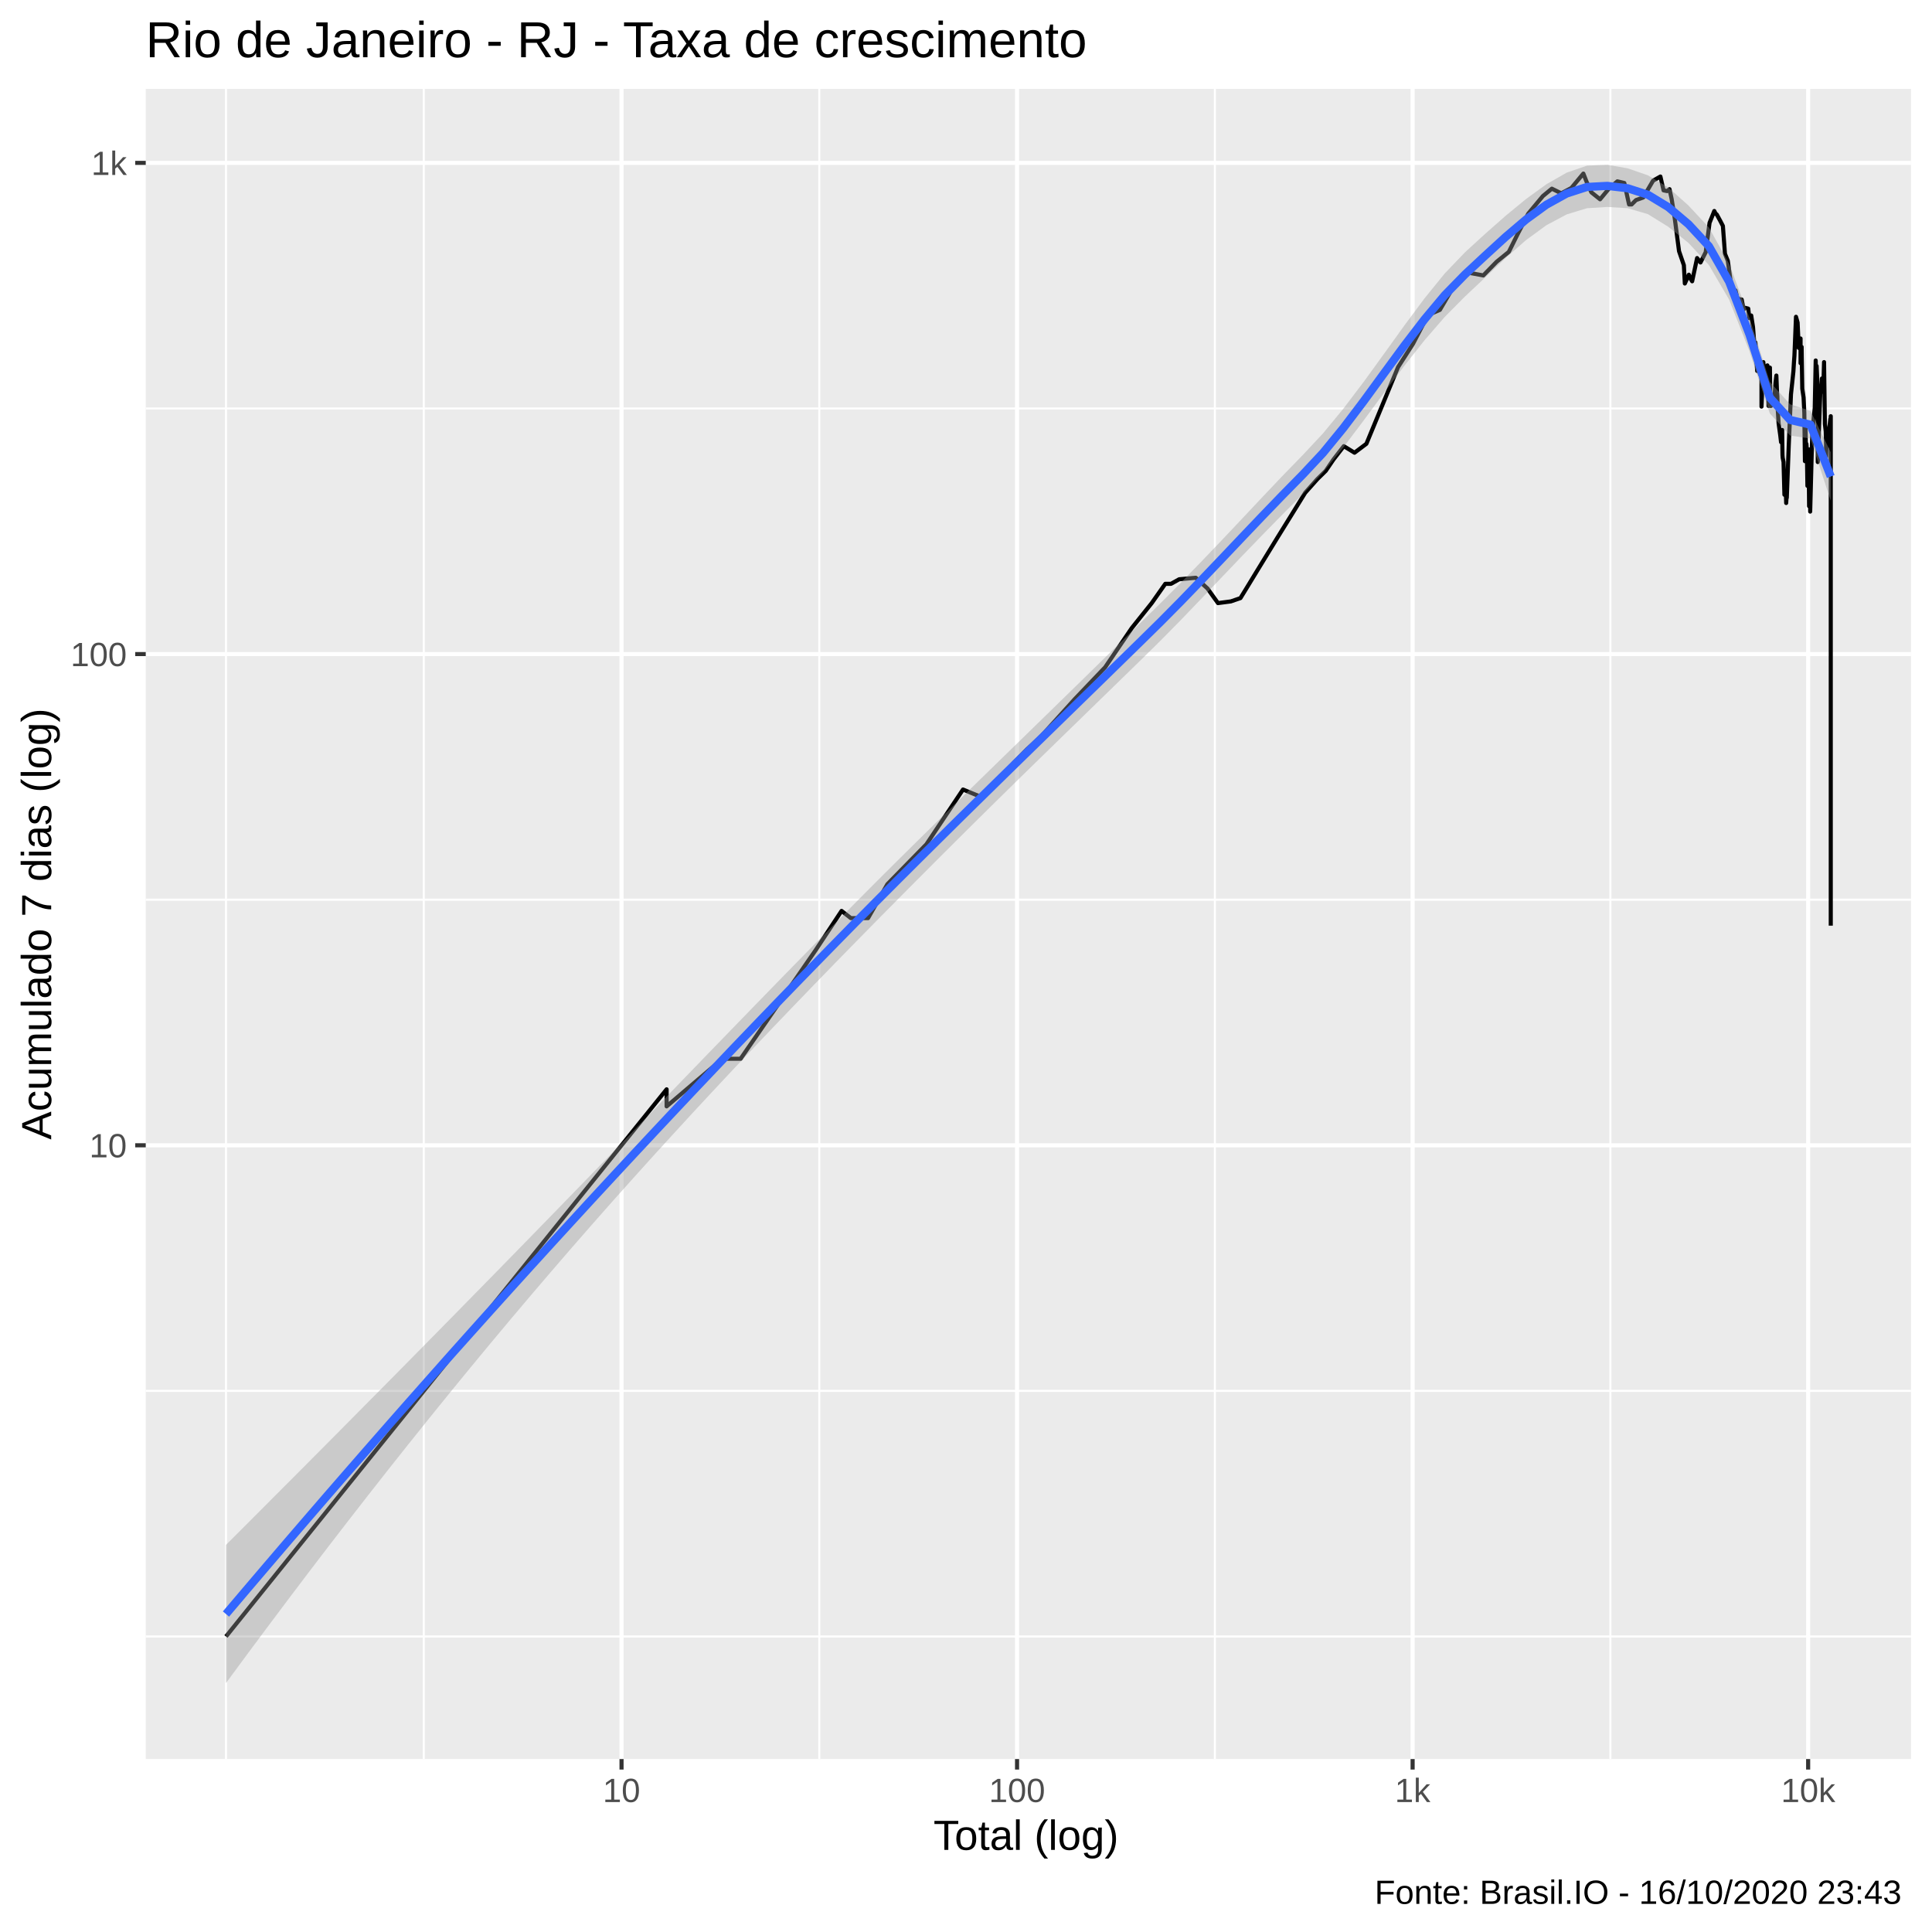
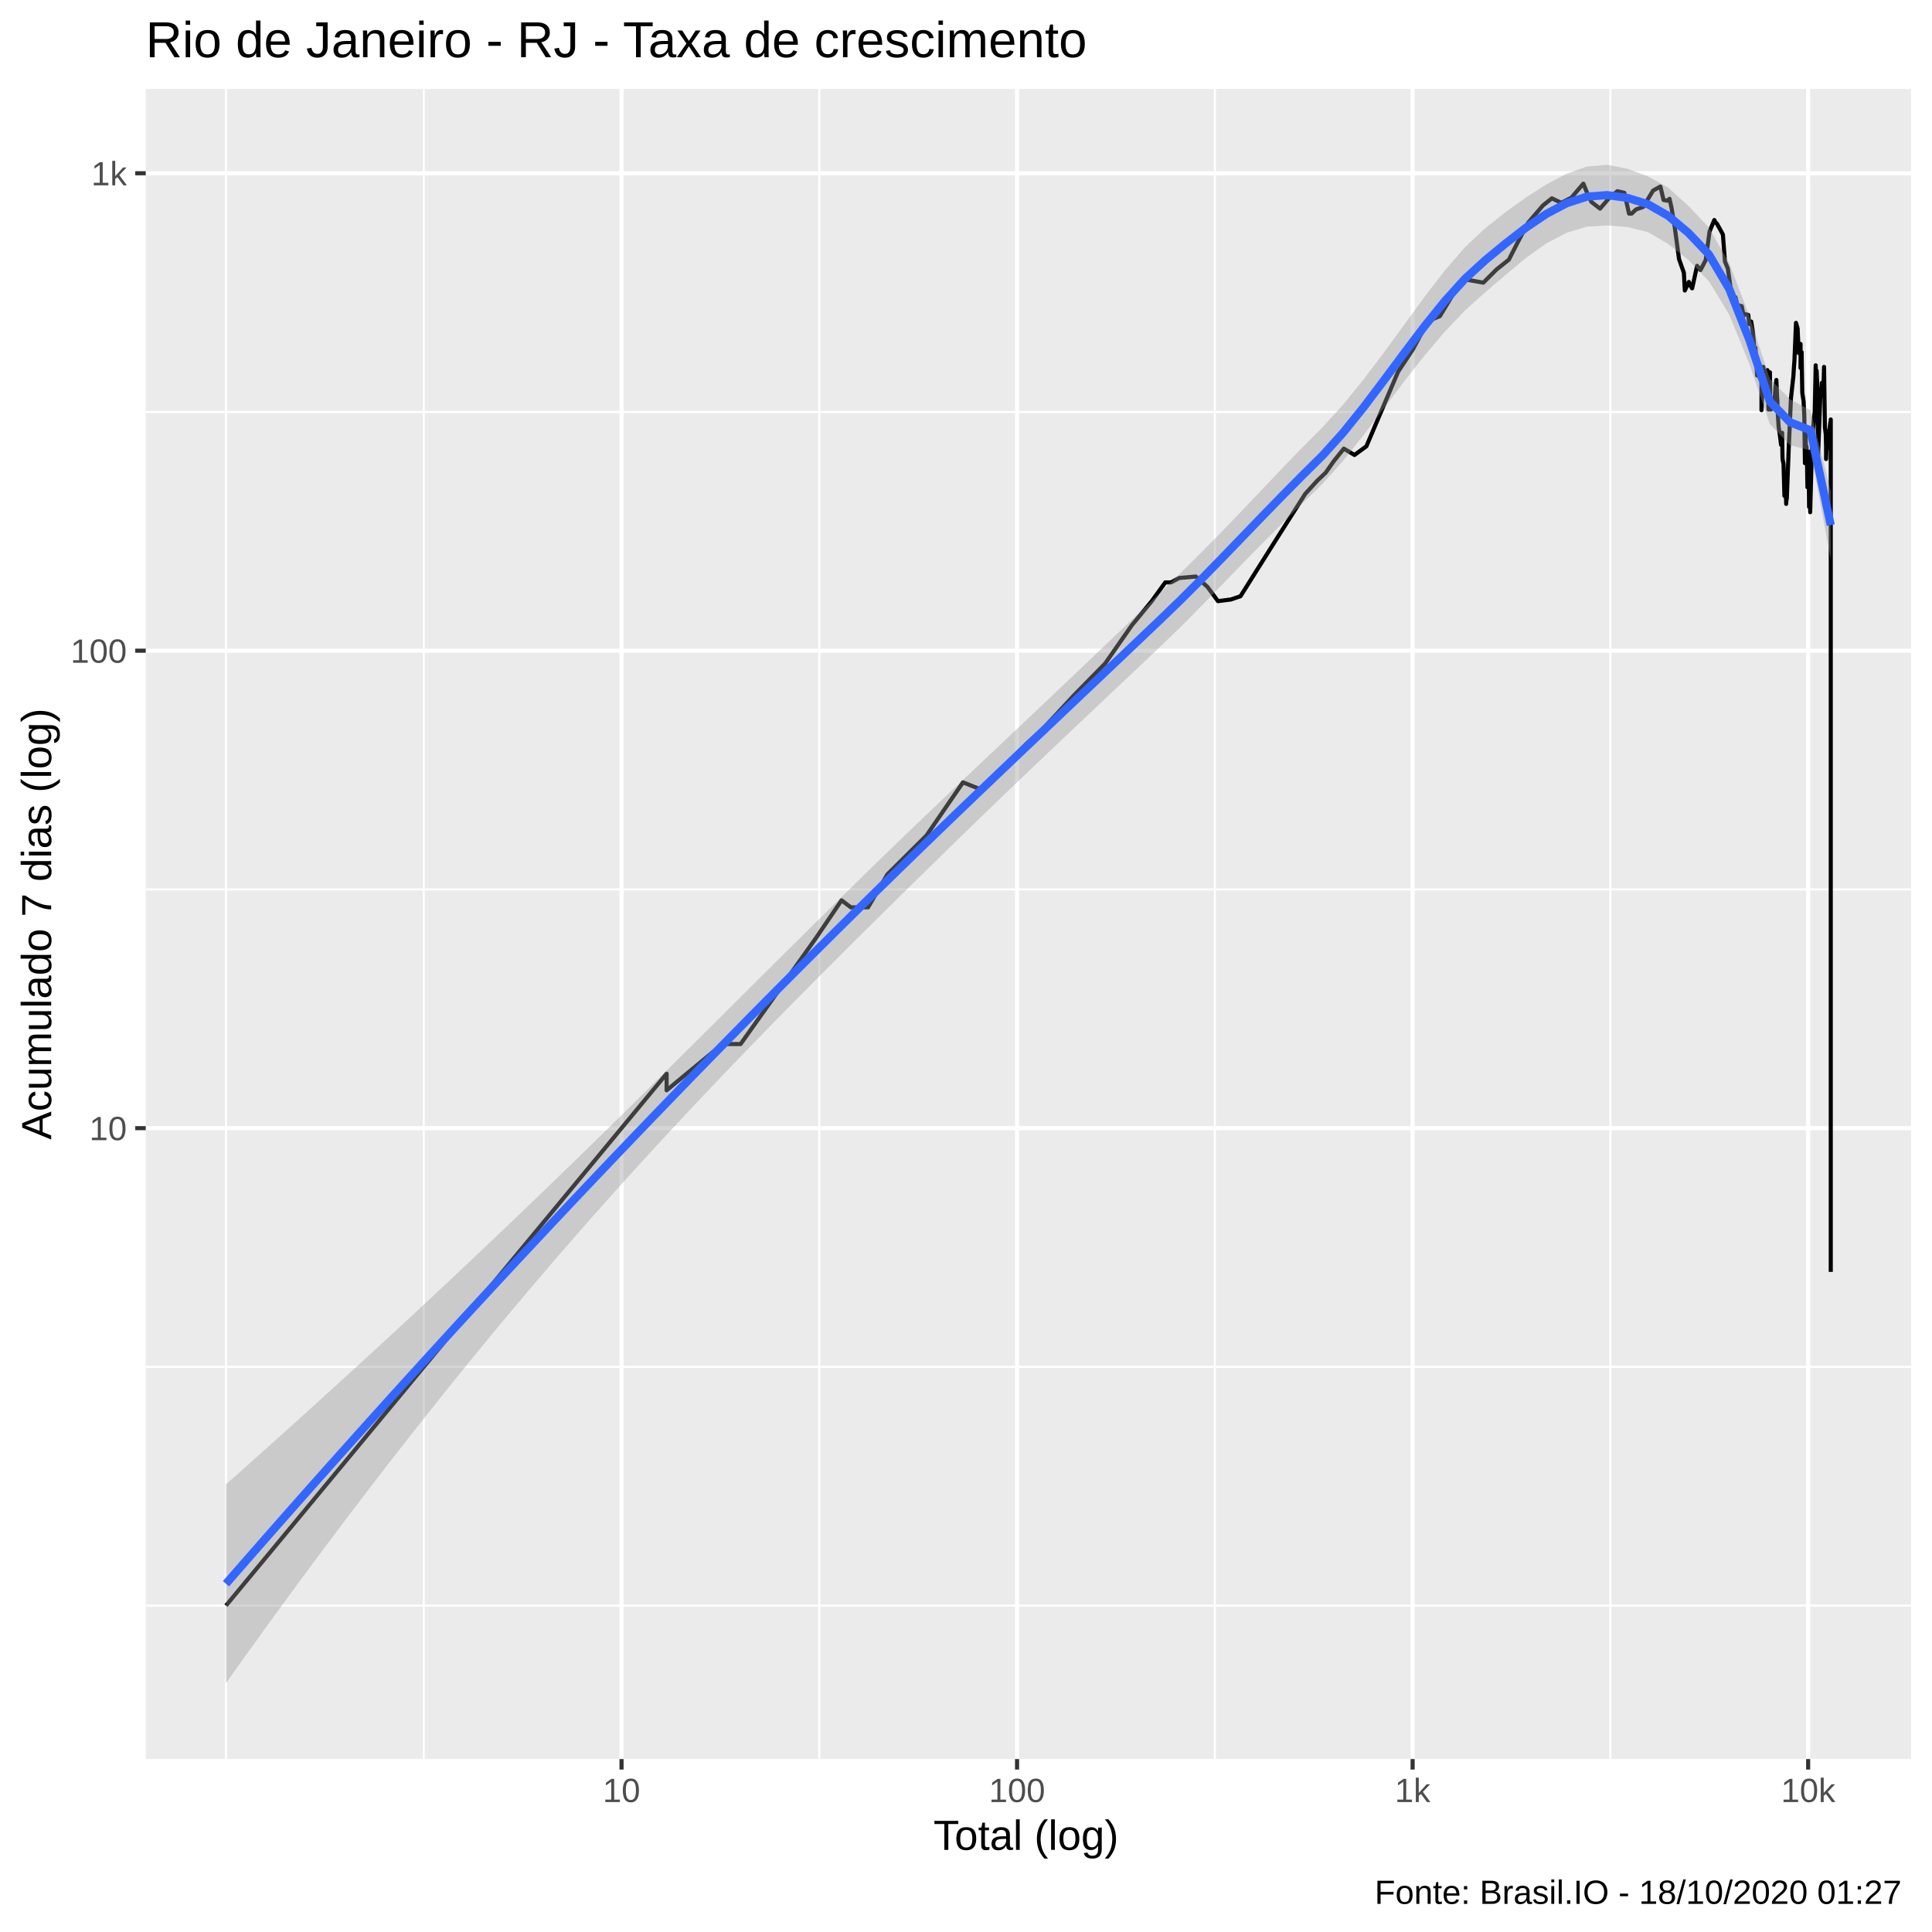
<svg xmlns="http://www.w3.org/2000/svg" viewBox="0 0 504.00 504.00">
  <defs>
    <style type="text/css">
    line, polyline, polygon, path, rect, circle {
      fill: none;
      stroke: #000000;
      stroke-linecap: round;
      stroke-linejoin: round;
      stroke-miterlimit: 10.00;
    }
  </style>
  </defs>
  <rect width="100%" height="100%" style="stroke: none; fill: #FFFFFF;" />
  <rect x="-0" y="0.00" width="504.00" height="504.00" style="stroke-width: 1.07; stroke: #FFFFFF; fill: #FFFFFF;" />
  <defs>
    <clipPath id="cpMzguMDJ8NDk4LjUyfDQ1OC44OHwyMy4xOQ==">
      <rect x="38.02" y="23.19" width="460.50" height="435.69" />
    </clipPath>
  </defs>
  <rect x="38.02" y="23.19" width="460.50" height="435.69" style="stroke-width: 1.07; stroke: none; fill: #EBEBEB;" clip-path="url(#cpMzguMDJ8NDk4LjUyfDQ1OC44OHwyMy4xOQ==)" />
-   <polyline points="38.02,426.91 498.52,426.91 " style="stroke-width: 0.53; stroke: #FFFFFF; stroke-linecap: butt;" clip-path="url(#cpMzguMDJ8NDk4LjUyfDQ1OC44OHwyMy4xOQ==)" />
-   <polyline points="38.02,362.84 498.52,362.84 " style="stroke-width: 0.53; stroke: #FFFFFF; stroke-linecap: butt;" clip-path="url(#cpMzguMDJ8NDk4LjUyfDQ1OC44OHwyMy4xOQ==)" />
-   <polyline points="38.02,234.70 498.52,234.70 " style="stroke-width: 0.53; stroke: #FFFFFF; stroke-linecap: butt;" clip-path="url(#cpMzguMDJ8NDk4LjUyfDQ1OC44OHwyMy4xOQ==)" />
-   <polyline points="38.02,106.56 498.52,106.56 " style="stroke-width: 0.53; stroke: #FFFFFF; stroke-linecap: butt;" clip-path="url(#cpMzguMDJ8NDk4LjUyfDQ1OC44OHwyMy4xOQ==)" />
+   <polyline points="38.02,418.85 498.52,418.85 " style="stroke-width: 0.53; stroke: #FFFFFF; stroke-linecap: butt;" clip-path="url(#cpMzguMDJ8NDk4LjUyfDQ1OC44OHwyMy4xOQ==)" />
+   <polyline points="38.02,356.57 498.52,356.57 " style="stroke-width: 0.53; stroke: #FFFFFF; stroke-linecap: butt;" clip-path="url(#cpMzguMDJ8NDk4LjUyfDQ1OC44OHwyMy4xOQ==)" />
+   <polyline points="38.02,232.02 498.52,232.02 " style="stroke-width: 0.53; stroke: #FFFFFF; stroke-linecap: butt;" clip-path="url(#cpMzguMDJ8NDk4LjUyfDQ1OC44OHwyMy4xOQ==)" />
+   <polyline points="38.02,107.47 498.52,107.47 " style="stroke-width: 0.53; stroke: #FFFFFF; stroke-linecap: butt;" clip-path="url(#cpMzguMDJ8NDk4LjUyfDQ1OC44OHwyMy4xOQ==)" />
  <polyline points="58.95,458.88 58.95,23.19 " style="stroke-width: 0.53; stroke: #FFFFFF; stroke-linecap: butt;" clip-path="url(#cpMzguMDJ8NDk4LjUyfDQ1OC44OHwyMy4xOQ==)" />
  <polyline points="110.55,458.88 110.55,23.19 " style="stroke-width: 0.53; stroke: #FFFFFF; stroke-linecap: butt;" clip-path="url(#cpMzguMDJ8NDk4LjUyfDQ1OC44OHwyMy4xOQ==)" />
  <polyline points="213.73,458.88 213.73,23.19 " style="stroke-width: 0.53; stroke: #FFFFFF; stroke-linecap: butt;" clip-path="url(#cpMzguMDJ8NDk4LjUyfDQ1OC44OHwyMy4xOQ==)" />
  <polyline points="316.92,458.88 316.92,23.19 " style="stroke-width: 0.53; stroke: #FFFFFF; stroke-linecap: butt;" clip-path="url(#cpMzguMDJ8NDk4LjUyfDQ1OC44OHwyMy4xOQ==)" />
  <polyline points="420.10,458.88 420.10,23.19 " style="stroke-width: 0.53; stroke: #FFFFFF; stroke-linecap: butt;" clip-path="url(#cpMzguMDJ8NDk4LjUyfDQ1OC44OHwyMy4xOQ==)" />
-   <polyline points="38.02,298.77 498.52,298.77 " style="stroke-width: 1.07; stroke: #FFFFFF; stroke-linecap: butt;" clip-path="url(#cpMzguMDJ8NDk4LjUyfDQ1OC44OHwyMy4xOQ==)" />
-   <polyline points="38.02,170.63 498.52,170.63 " style="stroke-width: 1.07; stroke: #FFFFFF; stroke-linecap: butt;" clip-path="url(#cpMzguMDJ8NDk4LjUyfDQ1OC44OHwyMy4xOQ==)" />
-   <polyline points="38.02,42.49 498.52,42.49 " style="stroke-width: 1.07; stroke: #FFFFFF; stroke-linecap: butt;" clip-path="url(#cpMzguMDJ8NDk4LjUyfDQ1OC44OHwyMy4xOQ==)" />
+   <polyline points="38.02,294.30 498.52,294.30 " style="stroke-width: 1.07; stroke: #FFFFFF; stroke-linecap: butt;" clip-path="url(#cpMzguMDJ8NDk4LjUyfDQ1OC44OHwyMy4xOQ==)" />
+   <polyline points="38.02,169.75 498.52,169.75 " style="stroke-width: 1.07; stroke: #FFFFFF; stroke-linecap: butt;" clip-path="url(#cpMzguMDJ8NDk4LjUyfDQ1OC44OHwyMy4xOQ==)" />
+   <polyline points="38.02,45.20 498.52,45.20 " style="stroke-width: 1.07; stroke: #FFFFFF; stroke-linecap: butt;" clip-path="url(#cpMzguMDJ8NDk4LjUyfDQ1OC44OHwyMy4xOQ==)" />
  <polyline points="162.14,458.88 162.14,23.19 " style="stroke-width: 1.07; stroke: #FFFFFF; stroke-linecap: butt;" clip-path="url(#cpMzguMDJ8NDk4LjUyfDQ1OC44OHwyMy4xOQ==)" />
  <polyline points="265.32,458.88 265.32,23.19 " style="stroke-width: 1.07; stroke: #FFFFFF; stroke-linecap: butt;" clip-path="url(#cpMzguMDJ8NDk4LjUyfDQ1OC44OHwyMy4xOQ==)" />
  <polyline points="368.51,458.88 368.51,23.19 " style="stroke-width: 1.07; stroke: #FFFFFF; stroke-linecap: butt;" clip-path="url(#cpMzguMDJ8NDk4LjUyfDQ1OC44OHwyMy4xOQ==)" />
  <polyline points="471.69,458.88 471.69,23.19 " style="stroke-width: 1.07; stroke: #FFFFFF; stroke-linecap: butt;" clip-path="url(#cpMzguMDJ8NDk4LjUyfDQ1OC44OHwyMy4xOQ==)" />
-   <polyline points="58.95,426.91 108.19,365.77 131.08,337.34 139.25,327.19 139.25,327.19 157.42,304.63 173.90,284.17 173.90,288.62 188.48,276.20 193.20,276.20 212.84,247.77 219.54,237.63 221.96,239.51 226.45,239.51 231.49,230.66 241.68,220.24 251.22,205.96 256.43,208.10 261.59,202.89 264.42,199.05 267.93,195.46 271.59,192.09 280.40,182.35 288.30,174.07 295.25,163.83 300.45,157.33 303.99,152.30 305.48,152.30 307.62,151.11 311.94,150.72 315.00,153.52 317.73,157.33 321.08,156.89 323.59,156.03 325.38,153.11 328.00,148.81 333.32,140.12 337.09,134.04 340.48,128.55 343.63,125.01 345.84,122.84 347.87,119.86 350.56,116.39 353.35,118.10 356.45,115.77 364.72,95.75 368.60,89.71 372.45,82.30 373.83,81.62 375.62,80.84 379.54,74.16 382.39,71.01 386.95,71.85 390.43,68.29 393.61,65.70 395.86,61.16 398.66,55.75 402.50,51.14 404.83,49.22 407.29,50.43 409.93,49.03 413.05,45.28 413.92,47.49 415.14,50.17 417.41,51.99 419.71,49.22 421.92,47.31 423.74,47.74 424.97,53.33 425.64,53.33 426.79,52.19 428.66,51.53 431.24,47.13 433.15,46.05 433.97,49.66 434.91,49.85 435.53,49.35 436.07,51.86 436.89,56.96 438.01,65.53 439.27,69.18 439.52,73.96 440.57,71.66 441.02,72.71 441.43,73.38 442.72,67.32 443.61,68.47 444.97,65.78 445.97,58.13 447.21,55.04 447.53,55.68 447.86,55.96 448.80,57.69 449.45,58.94 449.99,66.20 450.73,68.02 451.46,73.28 451.65,74.66 451.81,76.57 452.73,75.76 453.20,77.71 453.67,78.03 454.35,78.13 454.86,80.73 455.05,80.51 455.22,80.29 456.06,80.51 456.35,82.99 456.84,82.30 457.31,85.34 457.60,89.07 457.65,91.83 457.93,89.33 458.39,96.77 458.80,93.62 459.10,97.52 459.52,98.27 459.52,106.07 460.00,94.46 460.17,96.63 460.54,98.73 461.06,95.32 461.20,98.88 461.36,105.90 461.72,95.90 461.82,105.90 461.99,105.90 462.38,104.52 462.91,103.68 463.18,99.81 463.40,97.97 463.58,102.52 463.66,103.35 463.73,106.25 463.98,110.42 464.41,113.53 464.62,115.35 464.91,112.15 464.97,117.03 465.00,118.75 465.05,119.41 465.27,120.53 465.50,129.07 465.79,125.25 465.96,131.22 466.03,130.14 466.10,128.29 466.12,129.87 466.63,116.18 467.21,102.85 467.60,99.19 467.84,96.92 467.99,94.46 468.11,92.79 468.52,82.64 468.94,84.15 469.24,90.76 469.71,88.30 469.71,94.75 469.99,90.50 470.02,93.06 470.16,101.39 470.50,103.68 470.69,107.66 470.85,120.31 471.03,111.95 471.15,119.19 471.25,115.77 471.35,117.24 471.50,126.75 471.81,119.86 471.93,132.05 472.02,117.24 472.20,123.55 472.21,128.29 472.22,133.46 472.73,114.13 473.15,108.93 473.41,106.42 473.66,94.04 473.75,99.81 473.86,96.48 473.90,95.46 474.20,102.03 474.20,120.53 474.85,102.69 475.11,101.87 475.28,98.73 475.35,100.28 475.37,100.75 475.66,100.91 475.84,94.46 476.06,110.61 476.28,112.54 476.37,115.97 476.37,119.19 476.44,117.03 476.76,115.15 476.93,115.15 477.22,111.57 477.48,109.30 477.57,109.49 477.59,108.57 477.59,111.76 477.59,129.60 477.59,142.42 477.59,174.67 477.59,241.47 " style="stroke-width: 1.07; stroke-linecap: butt;" clip-path="url(#cpMzguMDJ8NDk4LjUyfDQ1OC44OHwyMy4xOQ==)" />
-   <polygon points="58.95,403.02 64.25,397.72 69.55,392.41 74.85,387.09 80.15,381.77 85.45,376.44 90.75,371.10 96.05,365.75 101.35,360.40 106.65,355.03 111.95,349.66 117.24,344.28 122.54,338.88 127.84,333.48 133.14,328.06 138.44,322.63 143.74,317.19 149.04,311.74 154.34,306.28 159.64,300.81 164.94,295.33 170.24,289.85 175.54,284.37 180.83,278.88 186.13,273.40 191.43,267.93 196.73,262.47 202.03,257.02 207.33,251.59 212.63,246.18 217.93,240.79 223.23,235.42 228.53,230.09 233.83,224.81 239.13,219.57 244.43,214.36 249.72,209.17 255.02,203.99 260.32,198.82 265.62,193.66 270.92,188.49 276.22,183.32 281.52,178.15 286.82,172.96 292.12,167.77 297.42,162.58 302.72,157.37 308.02,152.04 313.31,146.59 318.61,141.04 323.91,135.43 329.21,129.79 334.51,124.20 339.81,118.75 345.11,113.08 350.41,106.65 355.71,99.66 361.01,92.35 366.31,84.97 371.61,77.84 376.90,71.32 382.20,65.79 387.50,60.94 392.80,56.27 398.10,51.91 403.40,48.07 408.70,45.03 414.00,43.22 419.30,42.99 424.60,43.91 429.90,45.74 435.20,48.90 440.49,53.63 445.79,59.32 451.09,68.85 456.39,82.92 461.69,99.61 466.99,105.47 472.29,107.16 477.59,117.98 477.59,130.63 472.29,114.41 466.99,113.62 461.69,107.85 456.39,91.63 451.09,78.17 445.79,69.12 440.49,63.39 435.20,59.16 429.90,55.87 424.60,54.31 419.30,53.99 414.00,54.32 408.70,55.93 403.40,58.76 398.10,62.63 392.80,67.28 387.50,72.33 382.20,77.32 376.90,82.66 371.61,88.77 366.31,95.47 361.01,102.54 355.71,109.73 350.41,116.75 345.11,123.27 339.81,128.94 334.51,134.26 329.21,139.67 323.91,145.16 318.61,150.71 313.31,156.26 308.02,161.77 302.72,167.15 297.42,172.36 292.12,177.53 286.82,182.69 281.52,187.85 276.22,193.01 270.92,198.18 265.62,203.36 260.32,208.57 255.02,213.80 249.72,219.06 244.43,224.34 239.13,229.65 233.83,234.99 228.53,240.35 223.23,245.74 217.93,251.16 212.63,256.62 207.33,262.11 202.03,267.64 196.73,273.20 191.43,278.81 186.13,284.47 180.83,290.18 175.54,295.94 170.24,301.75 164.94,307.63 159.64,313.56 154.34,319.56 149.04,325.63 143.74,331.77 138.44,337.97 133.14,344.24 127.84,350.58 122.54,356.99 117.24,363.47 111.95,370.01 106.65,376.62 101.35,383.30 96.05,390.05 90.75,396.86 85.45,403.73 80.15,410.67 74.85,417.68 69.55,424.75 64.25,431.88 58.95,439.07 " style="stroke-width: 0.00; stroke: none; fill: #999999; fill-opacity: 0.40;" clip-path="url(#cpMzguMDJ8NDk4LjUyfDQ1OC44OHwyMy4xOQ==)" />
-   <polyline points="58.95,403.02 64.25,397.72 69.55,392.41 74.85,387.09 80.15,381.77 85.45,376.44 90.75,371.10 96.05,365.75 101.35,360.40 106.65,355.03 111.95,349.66 117.24,344.28 122.54,338.88 127.84,333.48 133.14,328.06 138.44,322.63 143.74,317.19 149.04,311.74 154.34,306.28 159.64,300.81 164.94,295.33 170.24,289.85 175.54,284.37 180.83,278.88 186.13,273.40 191.43,267.93 196.73,262.47 202.03,257.02 207.33,251.59 212.63,246.18 217.93,240.79 223.23,235.42 228.53,230.09 233.83,224.81 239.13,219.57 244.43,214.36 249.72,209.17 255.02,203.99 260.32,198.82 265.62,193.66 270.92,188.49 276.22,183.32 281.52,178.15 286.82,172.96 292.12,167.77 297.42,162.58 302.72,157.37 308.02,152.04 313.31,146.59 318.61,141.04 323.91,135.43 329.21,129.79 334.51,124.20 339.81,118.75 345.11,113.08 350.41,106.65 355.71,99.66 361.01,92.35 366.31,84.97 371.61,77.84 376.90,71.32 382.20,65.79 387.50,60.94 392.80,56.27 398.10,51.91 403.40,48.07 408.70,45.03 414.00,43.22 419.30,42.99 424.60,43.91 429.90,45.74 435.20,48.90 440.49,53.63 445.79,59.32 451.09,68.85 456.39,82.92 461.69,99.61 466.99,105.47 472.29,107.16 477.59,117.98 " style="stroke-width: 2.13; stroke: none;" clip-path="url(#cpMzguMDJ8NDk4LjUyfDQ1OC44OHwyMy4xOQ==)" />
-   <polyline points="477.59,130.63 472.29,114.41 466.99,113.62 461.69,107.85 456.39,91.63 451.09,78.17 445.79,69.12 440.49,63.39 435.20,59.16 429.90,55.87 424.60,54.31 419.30,53.99 414.00,54.32 408.70,55.93 403.40,58.76 398.10,62.63 392.80,67.28 387.50,72.33 382.20,77.32 376.90,82.66 371.61,88.77 366.31,95.47 361.01,102.54 355.71,109.73 350.41,116.75 345.11,123.27 339.81,128.94 334.51,134.26 329.21,139.67 323.91,145.16 318.61,150.71 313.31,156.26 308.02,161.77 302.72,167.15 297.42,172.36 292.12,177.53 286.82,182.69 281.52,187.85 276.22,193.01 270.92,198.18 265.62,203.36 260.32,208.57 255.02,213.80 249.72,219.06 244.43,224.34 239.13,229.65 233.83,234.99 228.53,240.35 223.23,245.74 217.93,251.16 212.63,256.62 207.33,262.11 202.03,267.64 196.73,273.20 191.43,278.81 186.13,284.47 180.83,290.18 175.54,295.94 170.24,301.75 164.94,307.63 159.64,313.56 154.34,319.56 149.04,325.63 143.74,331.77 138.44,337.97 133.14,344.24 127.84,350.58 122.54,356.99 117.24,363.47 111.95,370.01 106.65,376.62 101.35,383.30 96.05,390.05 90.75,396.86 85.45,403.73 80.15,410.67 74.85,417.68 69.55,424.75 64.25,431.88 58.95,439.07 " style="stroke-width: 2.13; stroke: none;" clip-path="url(#cpMzguMDJ8NDk4LjUyfDQ1OC44OHwyMy4xOQ==)" />
-   <polyline points="58.95,421.05 64.25,414.80 69.55,408.58 74.85,402.38 80.15,396.22 85.45,390.08 90.75,383.98 96.05,377.90 101.35,371.85 106.65,365.83 111.95,359.84 117.24,353.87 122.54,347.94 127.84,342.03 133.14,336.15 138.44,330.30 143.74,324.48 149.04,318.69 154.34,312.92 159.64,307.19 164.94,301.48 170.24,295.80 175.54,290.15 180.83,284.53 186.13,278.94 191.43,273.37 196.73,267.84 202.03,262.33 207.33,256.85 212.63,251.40 217.93,245.98 223.23,240.58 228.53,235.22 233.83,229.90 239.13,224.61 244.43,219.35 249.72,214.11 255.02,208.90 260.32,203.70 265.62,198.51 270.92,193.34 276.22,188.17 281.52,183.00 286.82,177.83 292.12,172.65 297.42,167.47 302.72,162.26 308.02,156.91 313.31,151.43 318.61,145.88 323.91,140.29 329.21,134.73 334.51,129.23 339.81,123.84 345.11,118.18 350.41,111.70 355.71,104.70 361.01,97.44 366.31,90.22 371.61,83.31 376.90,76.99 382.20,71.56 387.50,66.63 392.80,61.78 398.10,57.27 403.40,53.41 408.70,50.48 414.00,48.77 419.30,48.49 424.60,49.11 429.90,50.81 435.20,54.03 440.49,58.51 445.79,64.22 451.09,73.51 456.39,87.28 461.69,103.73 466.99,109.55 472.29,110.78 477.59,124.31 " style="stroke-width: 2.13; stroke: #3366FF; stroke-linecap: butt;" clip-path="url(#cpMzguMDJ8NDk4LjUyfDQ1OC44OHwyMy4xOQ==)" />
+   <polyline points="58.95,418.85 108.19,359.42 131.08,331.79 139.25,321.93 139.25,321.93 157.42,299.99 173.90,280.10 173.90,284.43 188.48,272.36 193.20,272.36 212.84,244.73 219.54,234.87 221.96,236.70 226.45,236.70 231.49,228.10 241.68,217.97 251.22,204.09 256.43,206.17 261.59,201.11 264.42,197.38 267.93,193.89 271.59,190.61 280.40,181.14 288.30,173.09 295.25,163.13 300.45,156.82 303.99,151.93 305.48,151.93 307.62,150.78 311.94,150.40 315.00,153.11 317.73,156.82 321.08,156.39 323.59,155.55 325.38,152.72 328.00,148.54 333.32,140.10 337.09,134.18 340.48,128.85 343.63,125.40 345.84,123.30 347.87,120.40 350.56,117.03 353.35,118.69 356.45,116.42 364.72,96.97 368.60,91.10 372.45,83.89 373.83,83.23 375.62,82.47 379.54,75.98 382.39,72.92 386.95,73.74 390.43,70.27 393.61,67.75 395.86,63.34 398.66,58.08 402.50,53.61 404.83,51.74 407.29,52.91 409.93,51.56 413.05,47.91 413.92,50.06 415.14,52.67 417.41,54.43 419.71,51.74 421.92,49.88 423.74,50.30 424.97,55.73 425.64,55.73 426.79,54.63 428.66,53.99 431.24,49.71 433.15,48.66 433.97,52.17 434.91,52.36 435.53,51.86 436.07,54.31 436.89,59.26 438.01,67.59 439.27,71.14 439.52,75.79 440.57,73.55 441.02,74.57 441.43,75.22 442.72,69.34 443.61,70.45 444.97,67.84 445.97,60.40 447.21,57.40 447.53,58.01 447.86,58.29 448.80,59.97 449.45,61.19 449.99,68.25 450.73,70.02 451.46,75.13 451.65,76.46 451.81,78.33 452.73,77.53 453.20,79.43 453.67,79.74 454.35,79.84 454.86,82.36 455.05,82.15 455.22,81.94 456.06,82.15 456.35,84.56 456.84,83.89 457.31,86.85 457.60,90.47 457.65,93.16 457.93,90.72 458.39,97.96 458.80,94.89 459.10,98.68 459.52,99.42 459.52,107.00 460.00,95.71 460.17,97.82 460.54,99.86 461.06,96.55 461.20,100.01 461.36,106.83 461.72,97.11 461.82,106.83 461.99,106.83 462.38,105.49 462.91,104.67 463.18,100.91 463.40,99.12 463.58,103.55 463.66,104.35 463.73,107.17 463.98,111.23 464.41,114.25 464.62,116.02 464.91,112.90 464.97,117.65 465.00,119.32 465.05,119.97 465.27,121.05 465.50,129.36 465.79,125.64 465.96,131.45 466.03,130.39 466.10,128.59 466.12,130.13 466.63,116.83 467.21,103.87 467.60,100.31 467.84,98.11 467.99,95.71 468.11,94.09 468.52,84.22 468.94,85.69 469.24,92.12 469.71,89.73 469.71,95.99 469.99,91.86 470.02,94.35 470.16,102.45 470.50,104.67 470.69,108.55 470.85,120.83 471.03,112.72 471.15,119.75 471.25,116.42 471.35,117.85 471.50,127.10 471.81,120.40 471.93,132.25 472.02,117.85 472.20,123.99 472.21,128.59 472.22,133.62 472.73,114.83 473.15,109.78 473.41,107.34 473.66,95.30 473.75,100.91 473.86,97.68 473.90,96.69 474.20,103.07 474.20,121.05 474.85,103.71 475.11,102.92 475.28,99.86 475.35,101.37 475.37,101.83 475.66,101.98 475.84,95.71 476.06,111.41 476.28,113.28 476.37,116.62 476.37,119.75 476.44,117.65 476.76,115.82 476.93,115.82 477.22,112.34 477.48,110.14 477.57,110.32 477.59,109.43 477.59,112.53 477.59,129.87 477.59,142.33 477.59,173.67 477.59,238.60 477.59,331.79 " style="stroke-width: 1.07; stroke-linecap: butt;" clip-path="url(#cpMzguMDJ8NDk4LjUyfDQ1OC44OHwyMy4xOQ==)" />
+   <polygon points="58.95,387.23 64.25,382.52 69.55,377.78 74.85,373.02 80.15,368.24 85.45,363.43 90.75,358.60 96.05,353.75 101.35,348.87 106.65,343.97 111.95,339.04 117.24,334.08 122.54,329.09 127.84,324.07 133.14,319.03 138.44,313.95 143.74,308.84 149.04,303.71 154.34,298.55 159.64,293.36 164.94,288.15 170.24,282.91 175.54,277.66 180.83,272.40 186.13,267.13 191.43,261.85 196.73,256.58 202.03,251.31 207.33,246.06 212.63,240.81 217.93,235.59 223.23,230.38 228.53,225.19 233.83,220.06 239.13,214.96 244.43,209.91 249.72,204.88 255.02,199.86 260.32,194.86 265.62,189.85 270.92,184.84 276.22,179.81 281.52,174.78 286.82,169.73 292.12,164.68 297.42,159.62 302.72,154.55 308.02,149.45 313.31,144.20 318.61,138.81 323.91,133.31 329.21,127.73 334.51,122.14 339.81,116.66 345.11,111.35 350.41,105.51 355.71,98.99 361.01,91.98 366.31,84.71 371.61,77.45 376.90,70.57 382.20,64.45 387.50,59.48 392.80,55.30 398.10,51.49 403.40,48.11 408.70,45.31 414.00,43.44 419.30,42.99 424.60,44.04 429.90,45.99 435.20,48.97 440.49,53.72 445.79,59.35 451.09,68.63 456.39,82.48 461.69,98.80 466.99,104.20 472.29,107.00 477.59,128.13 477.59,145.84 472.29,117.48 466.99,116.14 461.69,110.62 456.39,95.02 451.09,82.06 445.79,73.37 440.49,67.84 435.20,63.66 429.90,60.56 424.60,59.24 419.30,58.81 414.00,59.13 408.70,60.71 403.40,63.48 398.10,67.27 392.80,71.68 387.50,76.21 382.20,80.96 376.90,86.53 371.61,92.77 366.31,99.50 361.01,106.51 355.71,113.52 350.41,120.17 345.11,126.10 339.81,131.28 334.51,136.51 329.21,141.84 323.91,147.26 318.61,152.73 313.31,158.18 308.02,163.52 302.72,168.64 297.42,173.67 292.12,178.68 286.82,183.68 281.52,188.68 276.22,193.70 270.92,198.73 265.62,203.79 260.32,208.88 255.02,214.00 249.72,219.14 244.43,224.31 239.13,229.50 233.83,234.72 228.53,239.94 223.23,245.19 217.93,250.48 212.63,255.79 207.33,261.15 202.03,266.54 196.73,271.98 191.43,277.47 186.13,283.01 180.83,288.61 175.54,294.27 170.24,300.00 164.94,305.80 159.64,311.68 154.34,317.64 149.04,323.68 143.74,329.80 138.44,336.00 133.14,342.29 127.84,348.67 122.54,355.13 117.24,361.68 111.95,368.31 106.65,375.02 101.35,381.82 96.05,388.69 90.75,395.65 85.45,402.69 80.15,409.81 74.85,417.01 69.55,424.29 64.25,431.64 58.95,439.07 " style="stroke-width: 0.00; stroke: none; fill: #999999; fill-opacity: 0.40;" clip-path="url(#cpMzguMDJ8NDk4LjUyfDQ1OC44OHwyMy4xOQ==)" />
+   <polyline points="58.95,387.23 64.25,382.52 69.55,377.78 74.85,373.02 80.15,368.24 85.45,363.43 90.75,358.60 96.05,353.75 101.35,348.87 106.65,343.97 111.95,339.04 117.24,334.08 122.54,329.09 127.84,324.07 133.14,319.03 138.44,313.95 143.74,308.84 149.04,303.71 154.34,298.55 159.64,293.36 164.94,288.15 170.24,282.91 175.54,277.66 180.83,272.40 186.13,267.13 191.43,261.85 196.73,256.58 202.03,251.31 207.33,246.06 212.63,240.81 217.93,235.59 223.23,230.38 228.53,225.19 233.83,220.06 239.13,214.96 244.43,209.91 249.72,204.88 255.02,199.86 260.32,194.86 265.62,189.85 270.92,184.84 276.22,179.81 281.52,174.78 286.82,169.73 292.12,164.68 297.42,159.62 302.72,154.55 308.02,149.45 313.31,144.20 318.61,138.81 323.91,133.31 329.21,127.73 334.51,122.14 339.81,116.66 345.11,111.35 350.41,105.51 355.71,98.99 361.01,91.98 366.31,84.71 371.61,77.45 376.90,70.57 382.20,64.45 387.50,59.48 392.80,55.30 398.10,51.49 403.40,48.11 408.70,45.31 414.00,43.44 419.30,42.99 424.60,44.04 429.90,45.99 435.20,48.97 440.49,53.72 445.79,59.35 451.09,68.63 456.39,82.48 461.69,98.80 466.99,104.20 472.29,107.00 477.59,128.13 " style="stroke-width: 2.13; stroke: none;" clip-path="url(#cpMzguMDJ8NDk4LjUyfDQ1OC44OHwyMy4xOQ==)" />
+   <polyline points="477.59,145.84 472.29,117.48 466.99,116.14 461.69,110.62 456.39,95.02 451.09,82.06 445.79,73.37 440.49,67.84 435.20,63.66 429.90,60.56 424.60,59.24 419.30,58.81 414.00,59.13 408.70,60.71 403.40,63.48 398.10,67.27 392.80,71.68 387.50,76.21 382.20,80.96 376.90,86.53 371.61,92.77 366.31,99.50 361.01,106.51 355.71,113.52 350.41,120.17 345.11,126.10 339.81,131.28 334.51,136.51 329.21,141.84 323.91,147.26 318.61,152.73 313.31,158.18 308.02,163.52 302.72,168.64 297.42,173.67 292.12,178.68 286.82,183.68 281.52,188.68 276.22,193.70 270.92,198.73 265.62,203.79 260.32,208.88 255.02,214.00 249.72,219.14 244.43,224.31 239.13,229.50 233.83,234.72 228.53,239.94 223.23,245.19 217.93,250.48 212.63,255.79 207.33,261.15 202.03,266.54 196.73,271.98 191.43,277.47 186.13,283.01 180.83,288.61 175.54,294.27 170.24,300.00 164.94,305.80 159.64,311.68 154.34,317.64 149.04,323.68 143.74,329.80 138.44,336.00 133.14,342.29 127.84,348.67 122.54,355.13 117.24,361.68 111.95,368.31 106.65,375.02 101.35,381.82 96.05,388.69 90.75,395.65 85.45,402.69 80.15,409.81 74.85,417.01 69.55,424.29 64.25,431.64 58.95,439.07 " style="stroke-width: 2.13; stroke: none;" clip-path="url(#cpMzguMDJ8NDk4LjUyfDQ1OC44OHwyMy4xOQ==)" />
+   <polyline points="58.95,413.15 64.25,407.08 69.55,401.03 74.85,395.01 80.15,389.02 85.45,383.06 90.75,377.13 96.05,371.22 101.35,365.34 106.65,359.49 111.95,353.67 117.24,347.88 122.54,342.11 127.84,336.37 133.14,330.66 138.44,324.98 143.74,319.32 149.04,313.69 154.34,308.09 159.64,302.52 164.94,296.98 170.24,291.46 175.54,285.97 180.83,280.50 186.13,275.07 191.43,269.66 196.73,264.28 202.03,258.93 207.33,253.60 212.63,248.30 217.93,243.03 223.23,237.79 228.53,232.57 233.83,227.39 239.13,222.23 244.43,217.11 249.72,212.01 255.02,206.93 260.32,201.87 265.62,196.82 270.92,191.79 276.22,186.76 281.52,181.73 286.82,176.71 292.12,171.68 297.42,166.64 302.72,161.60 308.02,156.48 313.31,151.19 318.61,145.77 323.91,140.28 329.21,134.78 334.51,129.33 339.81,123.97 345.11,118.73 350.41,112.84 355.71,106.25 361.01,99.25 366.31,92.11 371.61,85.11 376.90,78.55 382.20,72.70 387.50,67.85 392.80,63.49 398.10,59.38 403.40,55.80 408.70,53.01 414.00,51.29 419.30,50.90 424.60,51.64 429.90,53.28 435.20,56.32 440.49,60.78 445.79,66.36 451.09,75.34 456.39,88.75 461.69,104.71 466.99,110.17 472.29,112.24 477.59,136.98 " style="stroke-width: 2.13; stroke: #3366FF; stroke-linecap: butt;" clip-path="url(#cpMzguMDJ8NDk4LjUyfDQ1OC44OHwyMy4xOQ==)" />
  <defs>
    <clipPath id="cpMC4wMHw1MDQuMDB8NTA0LjAwfDAuMDA=">
      <rect x="0.00" y="0.00" width="504.00" height="504.00" />
    </clipPath>
  </defs>
  <g clip-path="url(#cpMC4wMHw1MDQuMDB8NTA0LjAwfDAuMDA=)">
-     <text x="23.30" y="301.92" style="font-size: 8.80px; fill: #4D4D4D; font-family: Arial;" textLength="9.79px" lengthAdjust="spacingAndGlyphs">10</text>
+     <text x="23.30" y="297.44" style="font-size: 8.80px; fill: #4D4D4D; font-family: Arial;" textLength="9.79px" lengthAdjust="spacingAndGlyphs">10</text>
  </g>
  <g clip-path="url(#cpMC4wMHw1MDQuMDB8NTA0LjAwfDAuMDA=)">
-     <text x="18.41" y="173.78" style="font-size: 8.80px; fill: #4D4D4D; font-family: Arial;" textLength="14.68px" lengthAdjust="spacingAndGlyphs">100</text>
+     <text x="18.41" y="172.89" style="font-size: 8.80px; fill: #4D4D4D; font-family: Arial;" textLength="14.68px" lengthAdjust="spacingAndGlyphs">100</text>
  </g>
  <g clip-path="url(#cpMC4wMHw1MDQuMDB8NTA0LjAwfDAuMDA=)">
-     <text x="23.80" y="45.64" style="font-size: 8.80px; fill: #4D4D4D; font-family: Arial;" textLength="9.29px" lengthAdjust="spacingAndGlyphs">1k</text>
+     <text x="23.80" y="48.34" style="font-size: 8.80px; fill: #4D4D4D; font-family: Arial;" textLength="9.29px" lengthAdjust="spacingAndGlyphs">1k</text>
  </g>
-   <polyline points="35.28,298.77 38.02,298.77 " style="stroke-width: 1.07; stroke: #333333; stroke-linecap: butt;" clip-path="url(#cpMC4wMHw1MDQuMDB8NTA0LjAwfDAuMDA=)" />
-   <polyline points="35.28,170.63 38.02,170.63 " style="stroke-width: 1.07; stroke: #333333; stroke-linecap: butt;" clip-path="url(#cpMC4wMHw1MDQuMDB8NTA0LjAwfDAuMDA=)" />
-   <polyline points="35.28,42.49 38.02,42.49 " style="stroke-width: 1.07; stroke: #333333; stroke-linecap: butt;" clip-path="url(#cpMC4wMHw1MDQuMDB8NTA0LjAwfDAuMDA=)" />
+   <polyline points="35.28,294.30 38.02,294.30 " style="stroke-width: 1.07; stroke: #333333; stroke-linecap: butt;" clip-path="url(#cpMC4wMHw1MDQuMDB8NTA0LjAwfDAuMDA=)" />
+   <polyline points="35.28,169.75 38.02,169.75 " style="stroke-width: 1.07; stroke: #333333; stroke-linecap: butt;" clip-path="url(#cpMC4wMHw1MDQuMDB8NTA0LjAwfDAuMDA=)" />
+   <polyline points="35.28,45.20 38.02,45.20 " style="stroke-width: 1.07; stroke: #333333; stroke-linecap: butt;" clip-path="url(#cpMC4wMHw1MDQuMDB8NTA0LjAwfDAuMDA=)" />
  <polyline points="162.14,461.62 162.14,458.88 " style="stroke-width: 1.07; stroke: #333333; stroke-linecap: butt;" clip-path="url(#cpMC4wMHw1MDQuMDB8NTA0LjAwfDAuMDA=)" />
  <polyline points="265.32,461.62 265.32,458.88 " style="stroke-width: 1.07; stroke: #333333; stroke-linecap: butt;" clip-path="url(#cpMC4wMHw1MDQuMDB8NTA0LjAwfDAuMDA=)" />
  <polyline points="368.51,461.62 368.51,458.88 " style="stroke-width: 1.07; stroke: #333333; stroke-linecap: butt;" clip-path="url(#cpMC4wMHw1MDQuMDB8NTA0LjAwfDAuMDA=)" />
  <polyline points="471.69,461.62 471.69,458.88 " style="stroke-width: 1.07; stroke: #333333; stroke-linecap: butt;" clip-path="url(#cpMC4wMHw1MDQuMDB8NTA0LjAwfDAuMDA=)" />
  <g clip-path="url(#cpMC4wMHw1MDQuMDB8NTA0LjAwfDAuMDA=)">
    <text x="157.24" y="470.11" style="font-size: 8.80px; fill: #4D4D4D; font-family: Arial;" textLength="9.79px" lengthAdjust="spacingAndGlyphs">10</text>
  </g>
  <g clip-path="url(#cpMC4wMHw1MDQuMDB8NTA0LjAwfDAuMDA=)">
    <text x="257.98" y="470.11" style="font-size: 8.80px; fill: #4D4D4D; font-family: Arial;" textLength="14.68px" lengthAdjust="spacingAndGlyphs">100</text>
  </g>
  <g clip-path="url(#cpMC4wMHw1MDQuMDB8NTA0LjAwfDAuMDA=)">
    <text x="363.86" y="470.11" style="font-size: 8.80px; fill: #4D4D4D; font-family: Arial;" textLength="9.29px" lengthAdjust="spacingAndGlyphs">1k</text>
  </g>
  <g clip-path="url(#cpMC4wMHw1MDQuMDB8NTA0LjAwfDAuMDA=)">
    <text x="464.60" y="470.11" style="font-size: 8.80px; fill: #4D4D4D; font-family: Arial;" textLength="14.19px" lengthAdjust="spacingAndGlyphs">10k</text>
  </g>
  <g clip-path="url(#cpMC4wMHw1MDQuMDB8NTA0LjAwfDAuMDA=)">
    <text x="243.51" y="482.57" style="font-size: 11.00px; font-family: Arial;" textLength="49.52px" lengthAdjust="spacingAndGlyphs">Total (log)</text>
  </g>
  <g clip-path="url(#cpMC4wMHw1MDQuMDB8NTA0LjAwfDAuMDA=)">
    <text transform="translate(13.35,297.28) rotate(-90)" style="font-size: 11.00px; font-family: Arial;" textLength="112.50px" lengthAdjust="spacingAndGlyphs">Acumulado 7 dias (log)</text>
  </g>
  <g clip-path="url(#cpMC4wMHw1MDQuMDB8NTA0LjAwfDAuMDA=)">
    <text x="38.02" y="14.93" style="font-size: 13.20px; font-family: Arial;" textLength="247.23px" lengthAdjust="spacingAndGlyphs">Rio de Janeiro - RJ - Taxa de crescimento</text>
  </g>
  <g clip-path="url(#cpMC4wMHw1MDQuMDB8NTA0LjAwfDAuMDA=)">
-     <text x="358.61" y="496.67" style="font-size: 8.80px; font-family: Arial;" textLength="139.91px" lengthAdjust="spacingAndGlyphs">Fonte: Brasil.IO -  16/10/2020 23:43</text>
+     <text x="358.61" y="496.67" style="font-size: 8.80px; font-family: Arial;" textLength="139.91px" lengthAdjust="spacingAndGlyphs">Fonte: Brasil.IO -  18/10/2020 01:27</text>
  </g>
</svg>
